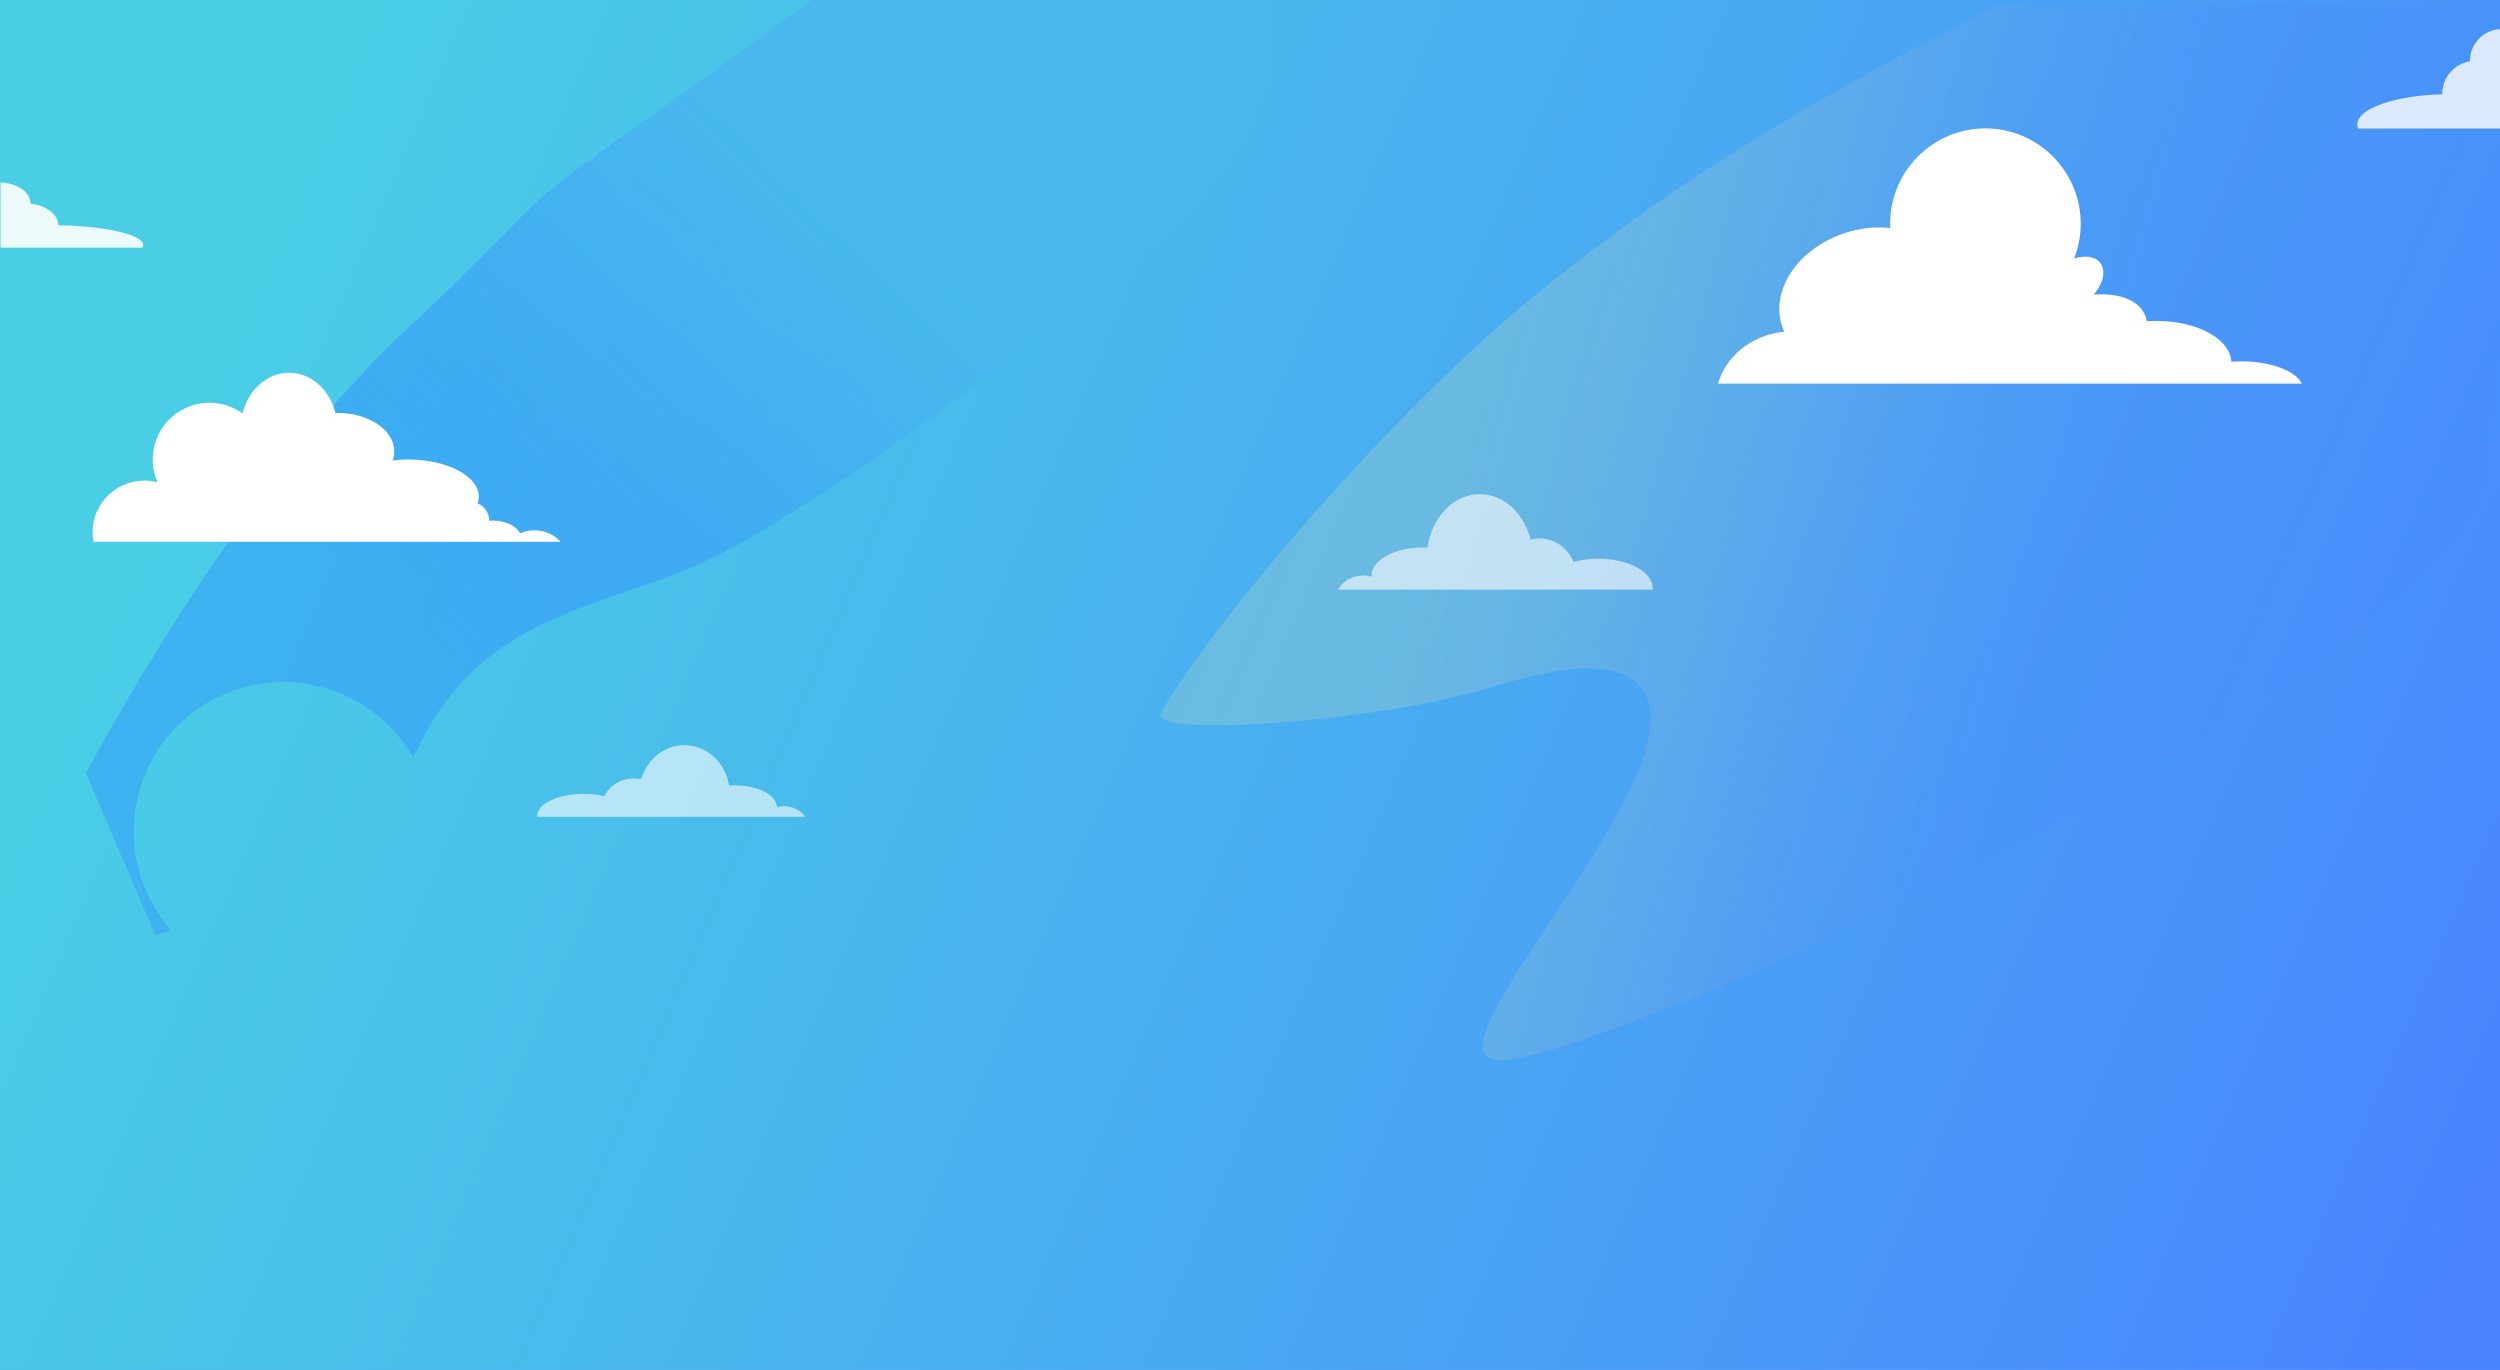
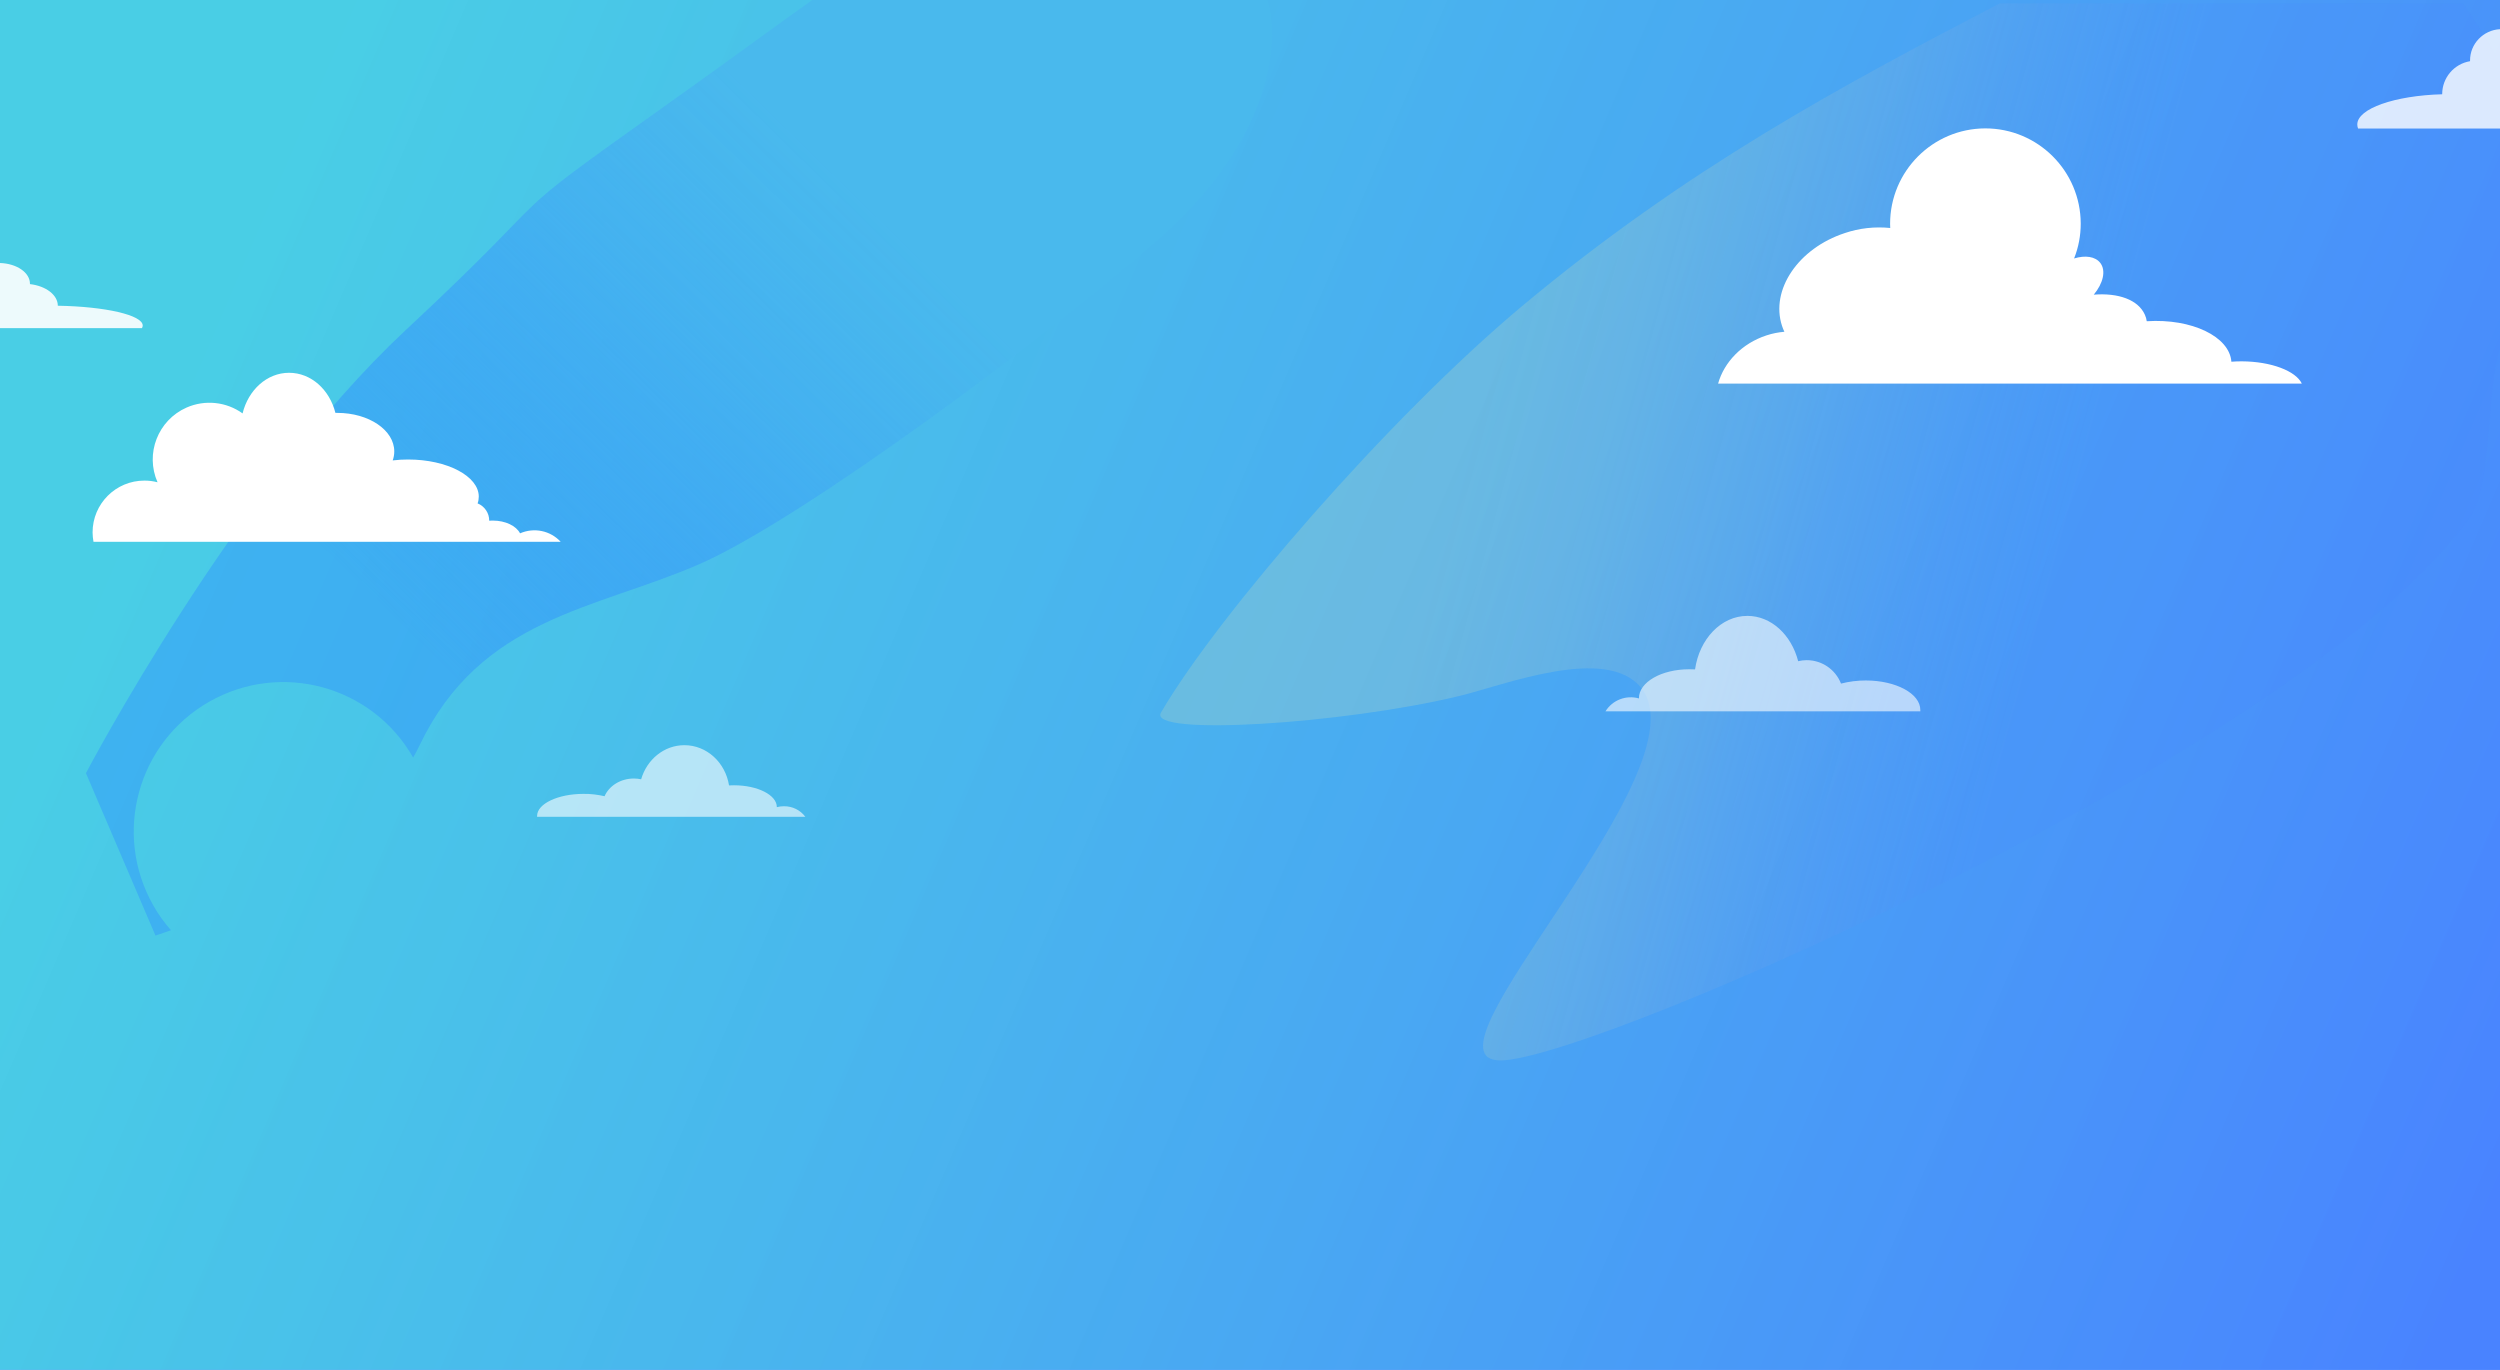
<svg xmlns="http://www.w3.org/2000/svg" width="1920" height="1052" viewBox="0 0 1920 1052" fill="none">
  <g clip-path="url(#clip0)">
    <path d="M1920 0H0V1054.5H1920V0Z" fill="#4983FF" />
    <path d="M1920 0H0V1052.2H1920V0Z" fill="url(#paint0_linear)" />
    <path d="M1924.6 260.5C1908.3 277.2 1916.5 369.2 1896.9 397.2C1774.2 572.3 1225.5 813.6 1152.7 814.4C1081.9 815.2 1310.5 591.3 1260.5 528.4C1233.9 494.9 1154.5 526.4 1120.8 534.5C1031.9 556 880.9 565.7 891.6 547.3C935.2 472.5 1066.8 320.5 1168.7 235.3C1295 129.7 1414 66 1535.8 2.6H1891.7C1895.2 7.5 1896.9 10.5 1896.9 10.5C1896.9 10.5 1902.4 18.1 1910 30.9C1914.4 38.2 1919.4 47.2 1924.6 57.5C1952.1 111.8 1982.4 201.4 1924.6 260.5Z" fill="url(#paint1_linear)" />
    <path d="M891.6 182.2C808.5 255.7 616.5 398.7 536.8 433.4C457.1 468.1 369.2 474.3 322.3 572.3C320.8 575.5 319.1 578.7 317.3 581.8C285.9 526.7 215.8 507.5 160.7 538.9C105.6 570.3 86.4 640.4 117.8 695.5C121.6 702.3 126.2 708.6 131.3 714.4C123.8 717.1 119.4 718.5 119.4 718.5L66 593.8C66 593.8 180 376.3 311.4 253.7C442.8 131.1 371.6 180.2 515.4 78C561 45.7 595.4 20 623.9 0H973.4C984.2 33.1 974.7 108.7 891.6 182.2Z" fill="url(#paint2_linear)" />
    <path d="M430.6 416.1H71.8C71.4 413.7 71.1 411.3 71.1 408.9C71.1 386.9 88.9 369.1 110.9 369.1C114.3 369.1 117.7 369.5 121 370.4C111.3 348.4 121.3 322.7 143.3 313C157.4 306.8 173.8 308.5 186.3 317.5C190.7 299.5 205 286.3 222 286.3C239 286.3 253.1 299.3 257.6 317.1H259.1C283.2 317.1 302.8 330.3 302.8 346.7C302.8 349 302.4 351.4 301.6 353.6C305.5 353.1 309.5 352.9 313.4 352.9C343.4 352.9 367.7 365.7 367.7 381.4C367.7 383.2 367.4 385 366.8 386.6C372.2 388.8 375.8 394.1 375.7 399.9C376.6 399.8 377.5 399.8 378.4 399.8C388.2 399.8 396.5 403.9 399.4 409.6C410.2 404.9 422.7 407.5 430.6 416.1Z" fill="white" />
    <path d="M1767.8 294.6H1319.5C1324.1 278.2 1337.7 263.8 1356.6 257.6C1361.1 256.1 1365.7 255.2 1370.4 254.8C1369.7 253.3 1369.1 251.8 1368.6 250.3C1359.5 222.6 1381.1 190.7 1416.8 179C1428 175.2 1439.9 173.9 1451.7 175.1C1451.6 174 1451.6 173 1451.6 171.9C1451.6 131.5 1484.3 98.7 1524.7 98.6C1565.1 98.6 1597.9 131.3 1598 171.7C1598 180.9 1596.3 190 1592.9 198.5C1601.4 195.9 1609.1 196.9 1613 201.9C1617.6 207.8 1615.2 217.7 1608 226.3C1626.9 224.8 1642.2 230.2 1647.3 241.8C1648 243.4 1648.5 245 1648.7 246.7H1648.8C1683.3 244.5 1712.3 258.5 1713.7 277.8C1716.3 277.6 1718.9 277.5 1721.6 277.5C1744.3 277.6 1763.2 284.9 1767.8 294.6Z" fill="white" />
-     <path opacity="0.6" d="M1227.4 429.1C1221 429.1 1214.6 429.9 1208.4 431.5C1204.1 420.6 1193.7 413.5 1182 413.5C1179.8 413.5 1177.6 413.8 1175.5 414.3C1170.3 394.1 1154.8 379.5 1136.5 379.5C1116.3 379.5 1099.6 397.3 1096.3 420.6C1094.8 420.5 1093.3 420.5 1091.8 420.5C1070.5 420.5 1053.2 430.4 1053.2 442.7V442.9C1043.4 440.1 1032.9 444.1 1027.5 452.8H1269.3C1269.3 452.5 1269.3 452.2 1269.3 451.8C1269.4 439.2 1250.6 429.1 1227.4 429.1Z" fill="white" />
+     <path opacity="0.6" d="M1432.9 522.6C1426.5 522.6 1420.1 523.4 1413.9 525C1409.6 514.1 1399.2 507 1387.5 507C1385.3 507 1383.1 507.3 1381 507.8C1375.8 487.6 1360.3 473 1342 473C1321.8 473 1305.1 490.8 1301.8 514.1C1300.3 514 1298.8 514 1297.3 514C1276 514 1258.7 523.9 1258.7 536.2V536.4C1248.9 533.6 1238.4 537.6 1233 546.3H1474.8C1474.8 546 1474.8 545.7 1474.8 545.3C1474.9 532.7 1456.1 522.6 1432.9 522.6Z" fill="white" />
    <path opacity="0.6" d="M412.5 626.6C412.5 626.8 412.5 627.1 412.5 627.3H618.5C614.6 622.1 608.5 619.1 602 619.2C600.2 619.2 598.4 619.4 596.6 619.9V619.8C596.6 610.6 581.9 603.1 563.7 603.1C562.4 603.1 561.1 603.1 559.9 603.2C557.1 585.6 542.8 572.3 525.6 572.3C510 572.3 496.8 583.3 492.4 598.5C490.6 598.1 488.7 597.9 486.8 597.9C476.6 597.9 467.8 603.5 464.3 611.5C459 610.3 453.6 609.6 448.1 609.7C428.5 609.7 412.5 617.3 412.5 626.6Z" fill="white" />
    <path opacity="0.8" d="M1920 22.4V98.7H1811C1810.6 97.7 1810.4 96.7 1810.4 95.6C1810.4 83.4 1839.1 73.4 1875.6 72.4V72.3C1875.6 59.8 1884.6 49.1 1897 47C1897 46.9 1897 46.8 1897 46.6C1896.9 33.7 1907.1 23.1 1920 22.4Z" fill="white" />
-     <path opacity="0.9" d="M0.4 140.2V190.2H109.4C109.8 189.6 110 188.9 110 188.2C110 180.2 81.3 173.6 44.8 173C44.8 164.7 35.6 157.8 23.4 156.4C23.4 156.3 23.4 156.2 23.4 156.2C23.5 147.6 13.3 140.6 0.4 140.2Z" fill="white" />
+     <path opacity="0.9" d="M0 202V252H109C109.4 251.4 109.6 250.7 109.6 250C109.6 242 80.9 235.4 44.4 234.8C44.4 226.5 35.2 219.6 23 218.2C23 218.1 23 218 23 218C23.1 209.4 12.9 202.4 0 202Z" fill="white" />
  </g>
  <defs>
    <linearGradient id="paint0_linear" x1="-9.829" y1="109.978" x2="1918.12" y2="937.218" gradientUnits="userSpaceOnUse">
      <stop offset="0.1" stop-color="#49DBE1" stop-opacity="0.85" />
      <stop offset="0.94" stop-color="#4989FD" stop-opacity="0.99" />
      <stop offset="1" stop-color="#4983FF" />
    </linearGradient>
    <linearGradient id="paint1_linear" x1="1087.7" y1="290.46" x2="1613.23" y2="433.84" gradientUnits="userSpaceOnUse">
      <stop offset="0.1" stop-color="#99CCCC" stop-opacity="0.4" />
      <stop offset="0.28" stop-color="#92C6D0" stop-opacity="0.37" />
      <stop offset="0.52" stop-color="#7EB4DD" stop-opacity="0.3" />
      <stop offset="0.79" stop-color="#5E96F1" stop-opacity="0.18" />
      <stop offset="0.94" stop-color="#4983FF" stop-opacity="0.1" />
    </linearGradient>
    <linearGradient id="paint2_linear" x1="214.417" y1="464.036" x2="590.059" y2="79.896" gradientUnits="userSpaceOnUse">
      <stop offset="0.1" stop-color="#2D8BFF" stop-opacity="0.4" />
      <stop offset="0.21" stop-color="#3293FC" stop-opacity="0.5" />
      <stop offset="0.47" stop-color="#3CA3F6" stop-opacity="0.72" />
      <stop offset="0.69" stop-color="#43AFF1" stop-opacity="0.87" />
      <stop offset="0.88" stop-color="#47B6EE" stop-opacity="0.97" />
      <stop offset="1" stop-color="#49B9ED" />
    </linearGradient>
    <clipPath id="clip0">
      <rect width="1920" height="1052" fill="white" />
    </clipPath>
  </defs>
</svg>
